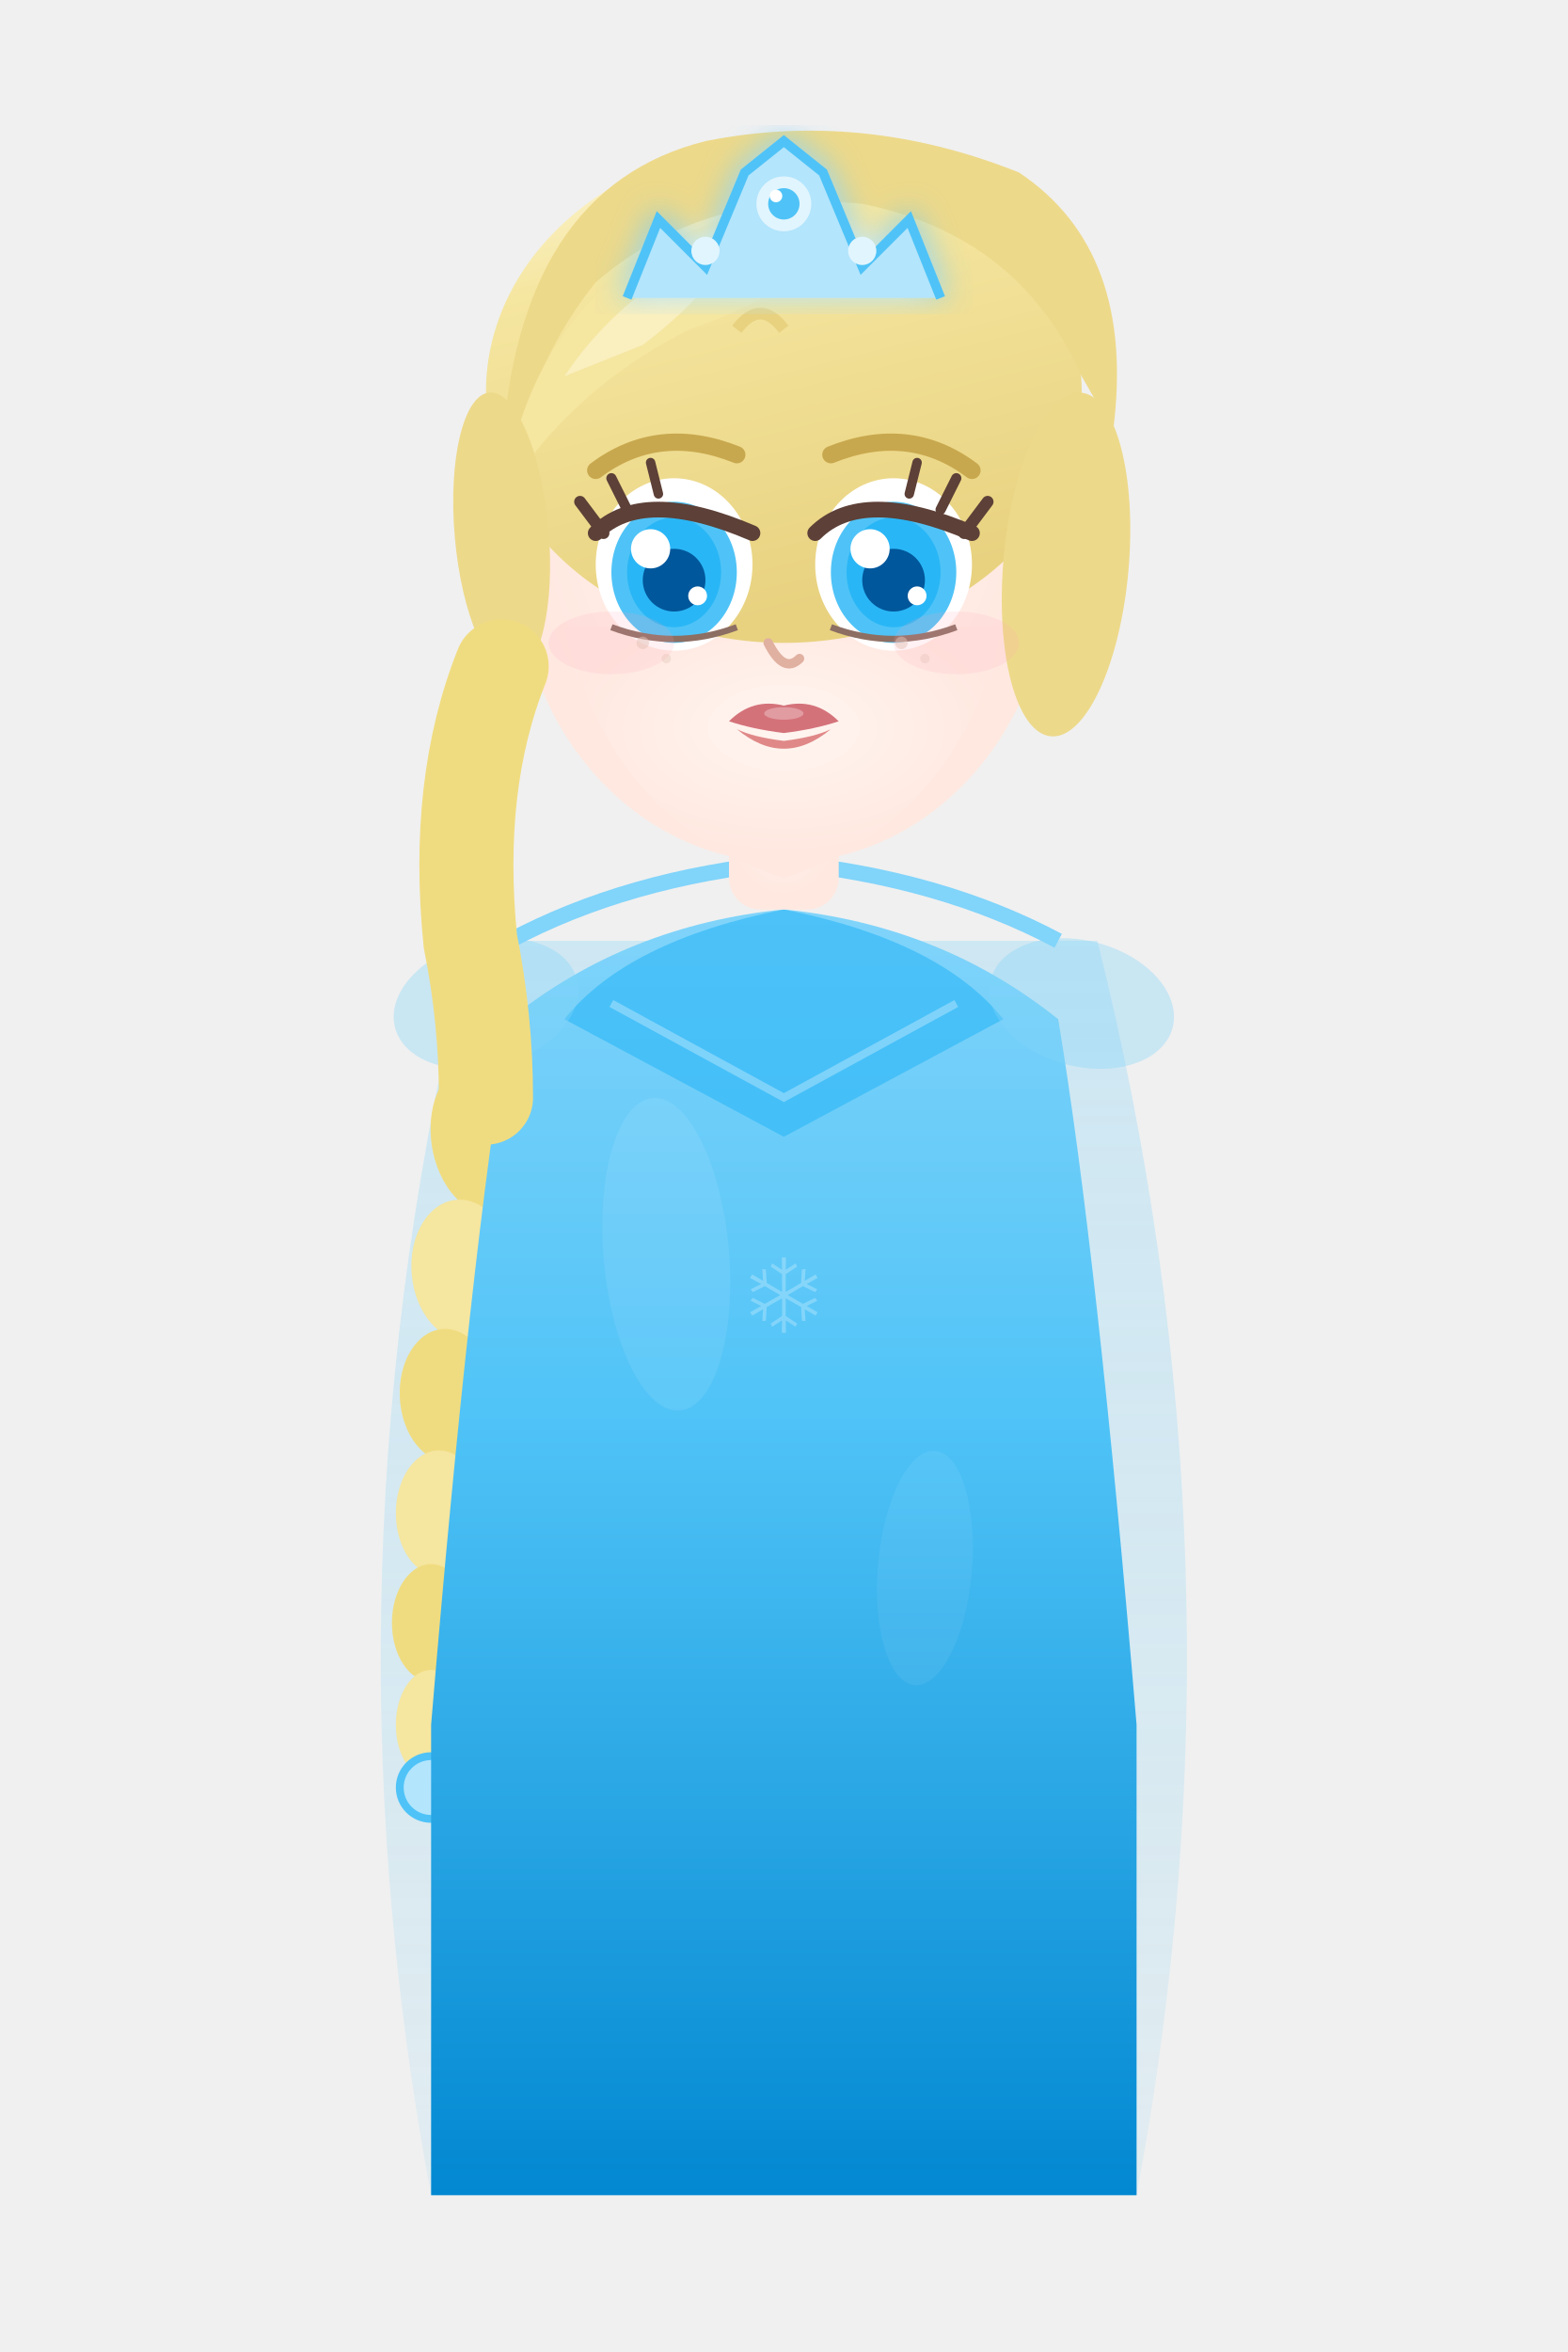
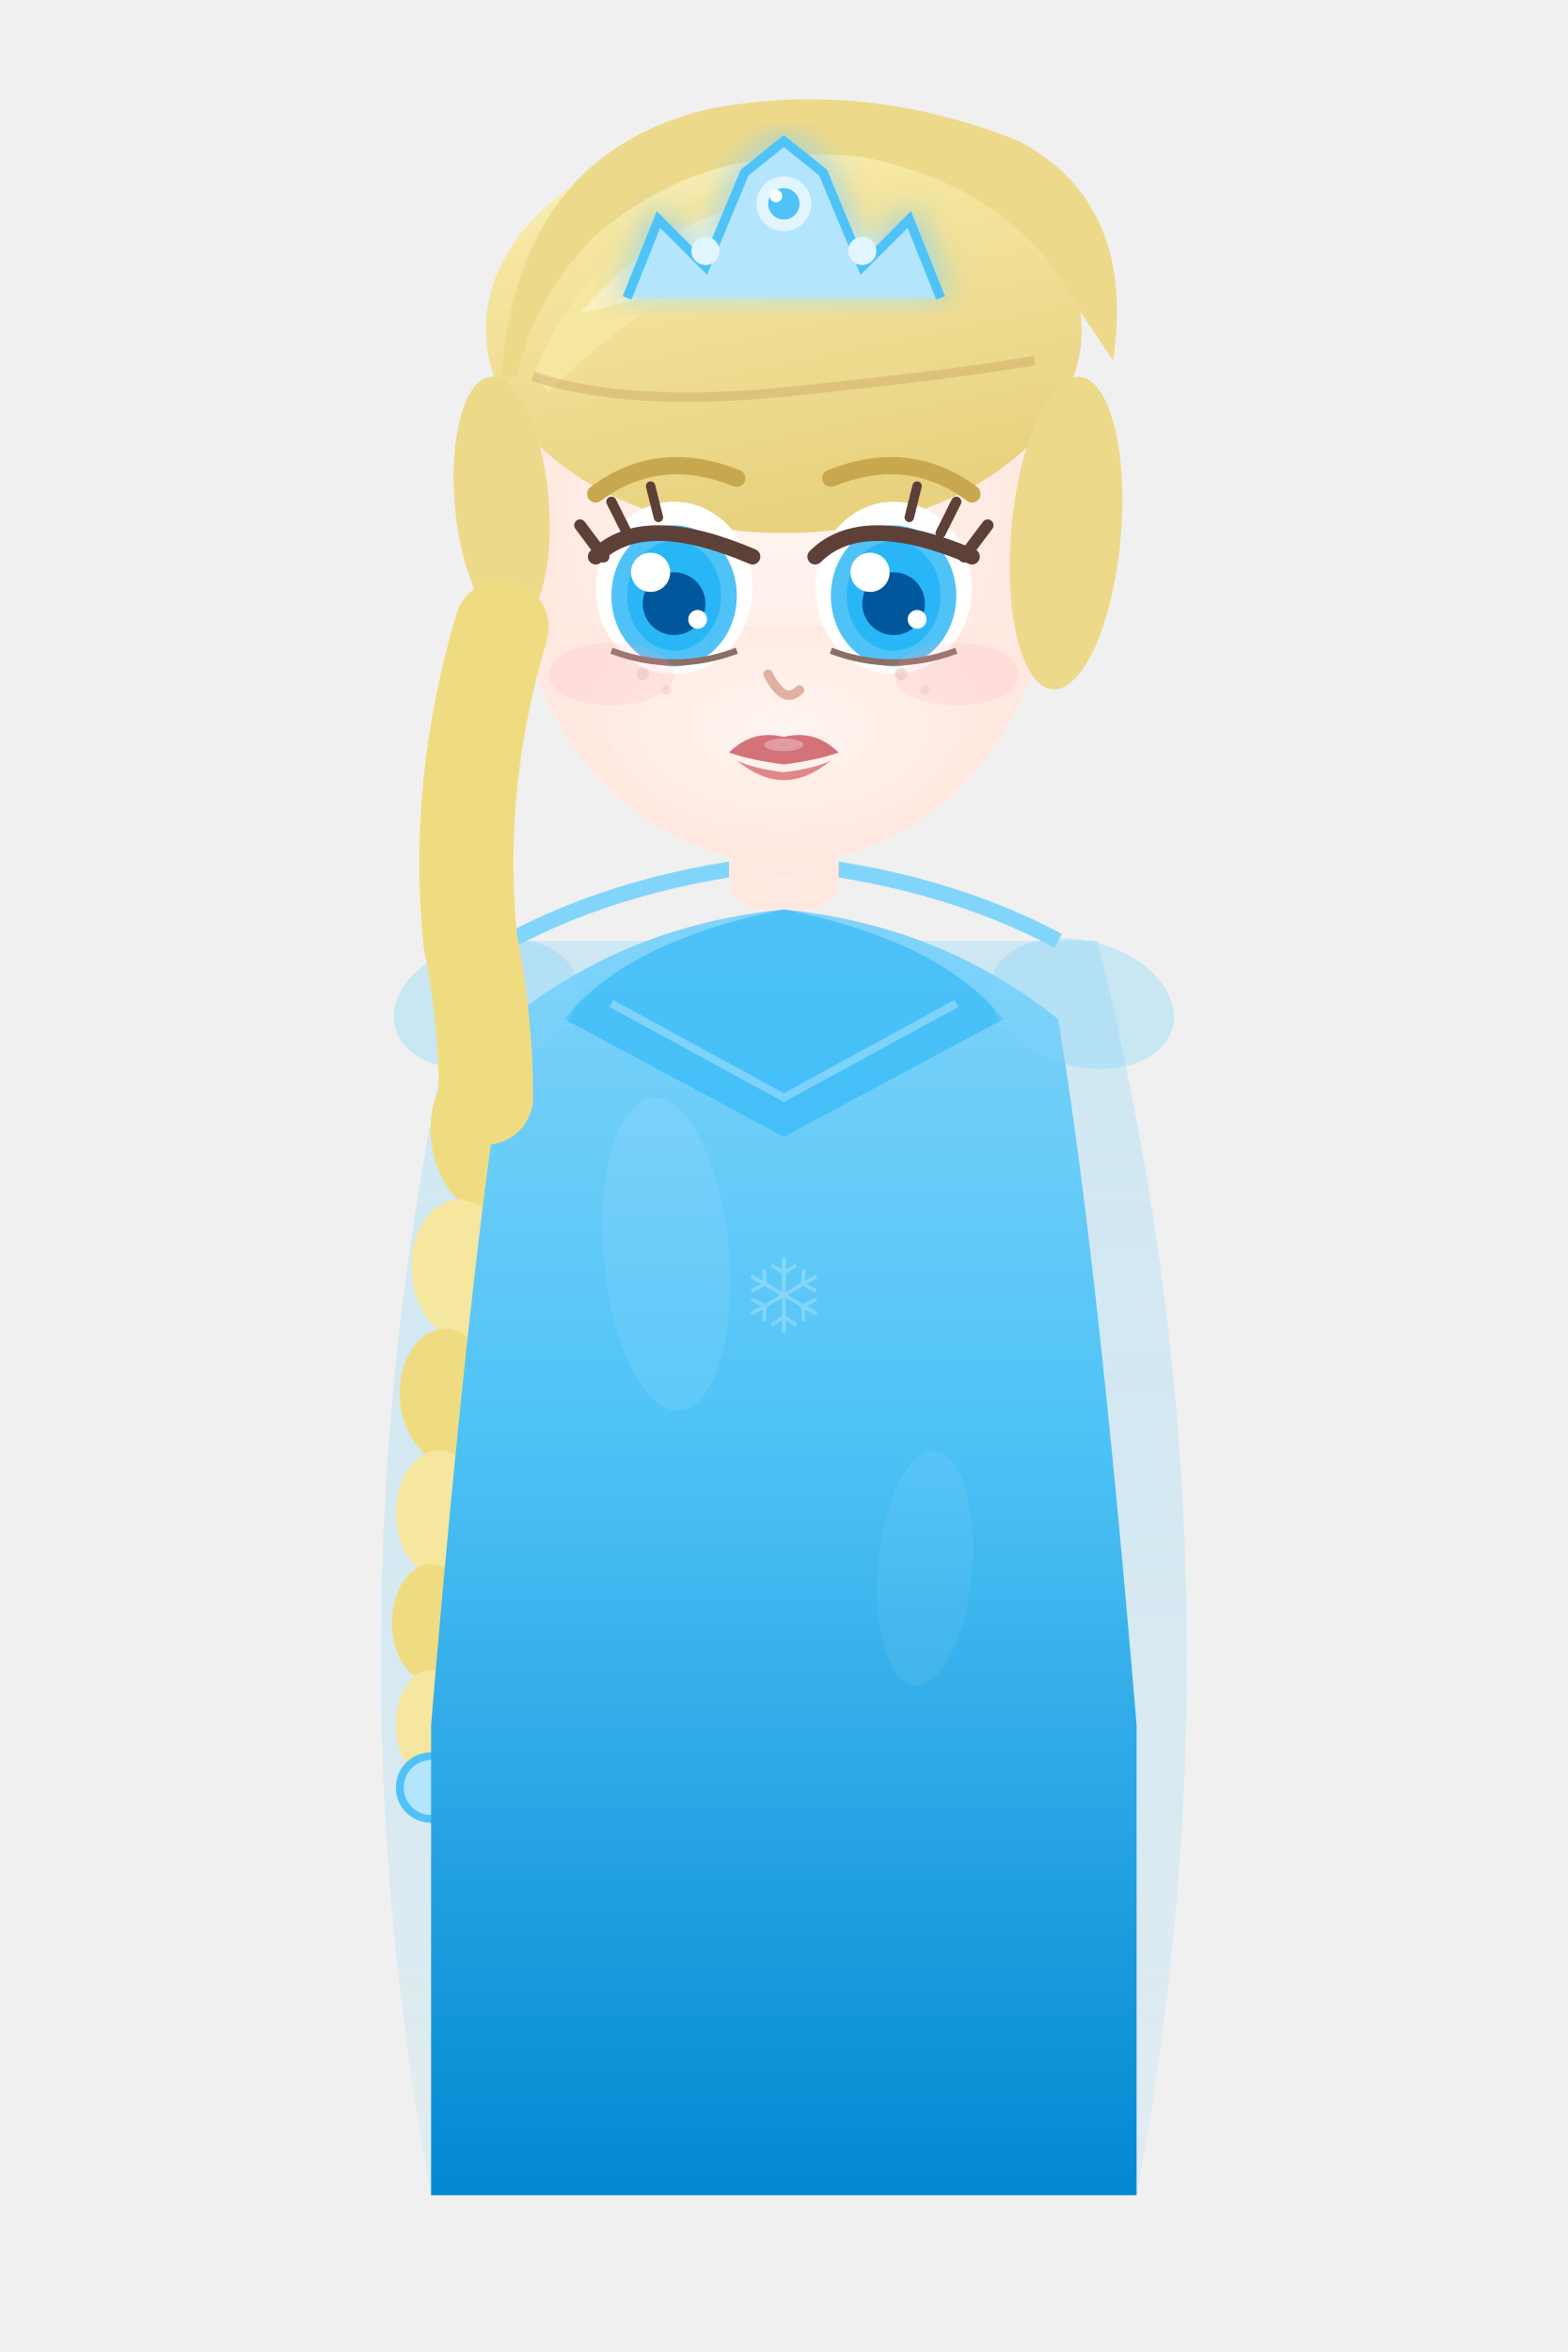
<svg xmlns="http://www.w3.org/2000/svg" viewBox="0 0 200 300" width="200" height="300">
  <defs>
    <linearGradient id="dressGrad" x1="0" y1="0" x2="0" y2="1">
      <stop offset="0%" stop-color="#81D4FA" />
      <stop offset="40%" stop-color="#4FC3F7" />
      <stop offset="100%" stop-color="#0288D1" />
    </linearGradient>
    <linearGradient id="capeGrad" x1="0" y1="0" x2="0" y2="1">
      <stop offset="0%" stop-color="rgba(129,212,250,0.5)" />
      <stop offset="100%" stop-color="rgba(79,195,247,0.15)" />
    </linearGradient>
    <radialGradient id="skinGrad" cx="0.5" cy="0.4" r="0.5">
      <stop offset="0%" stop-color="#FFF5F0" />
      <stop offset="100%" stop-color="#FFE8E0" />
    </radialGradient>
    <linearGradient id="hairGrad" x1="0" y1="0" x2="0.3" y2="1">
      <stop offset="0%" stop-color="#FFF8DC" />
      <stop offset="30%" stop-color="#F5E6A0" />
      <stop offset="100%" stop-color="#E8D280" />
    </linearGradient>
    <filter id="glow">
      <feGaussianBlur stdDeviation="2" result="blur" />
      <feMerge>
        <feMergeNode in="blur" />
        <feMergeNode in="SourceGraphic" />
      </feMerge>
    </filter>
  </defs>
  <path d="M60,120 Q40,200 55,280 L145,280 Q160,200 140,120" fill="url(#capeGrad)" opacity="0.6" />
  <text x="75" y="220" font-size="12" fill="rgba(255,255,255,0.3)" text-anchor="middle">❄</text>
  <text x="125" y="240" font-size="10" fill="rgba(255,255,255,0.25)" text-anchor="middle">❄</text>
  <text x="100" y="260" font-size="14" fill="rgba(255,255,255,0.2)" text-anchor="middle">❄</text>
  <ellipse cx="62" cy="145" rx="7" ry="10" fill="#F0DC80" transform="rotate(-8,62,145)" />
  <ellipse cx="59" cy="162" rx="6.5" ry="9" fill="#F5E6A0" transform="rotate(-5,59,162)" />
  <ellipse cx="57" cy="178" rx="6" ry="8.5" fill="#F0DC80" transform="rotate(-3,57,178)" />
  <ellipse cx="56" cy="193" rx="5.5" ry="8" fill="#F5E6A0" />
  <ellipse cx="55" cy="207" rx="5" ry="7.5" fill="#F0DC80" />
  <ellipse cx="55" cy="220" rx="4.5" ry="7" fill="#F5E6A0" />
  <circle cx="55" cy="228" r="4" fill="#B3E5FC" stroke="#4FC3F7" stroke-width="1" />
  <path d="M65,130 Q60,160 55,220 L55,280 L145,280 L145,220 Q140,160 135,130 Q120,118 100,116 Q80,118 65,130Z" fill="url(#dressGrad)" />
  <path d="M72,130 L100,145 L128,130 Q120,120 100,116 Q80,120 72,130Z" fill="#29B6F6" opacity="0.6" />
  <path d="M78,128 L100,140 L122,128" stroke="rgba(255,255,255,0.3)" stroke-width="1" fill="none" />
  <path d="M65,120 Q80,112 100,110 Q120,112 135,120" stroke="#81D4FA" stroke-width="2" fill="none" />
  <ellipse cx="85" cy="160" rx="8" ry="20" fill="rgba(255,255,255,0.08)" transform="rotate(-5,85,160)" />
  <ellipse cx="118" cy="200" rx="6" ry="15" fill="rgba(255,255,255,0.06)" transform="rotate(5,118,200)" />
  <text x="100" y="170" font-size="14" fill="rgba(255,255,255,0.25)" text-anchor="middle">❄</text>
  <ellipse cx="62" cy="128" rx="12" ry="8" fill="rgba(129,212,250,0.35)" transform="rotate(-15,62,128)" />
  <ellipse cx="138" cy="128" rx="12" ry="8" fill="rgba(129,212,250,0.35)" transform="rotate(15,138,128)" />
  <rect x="93" y="98" width="14" height="18" rx="4" fill="url(#skinGrad)" />
  <ellipse cx="100" cy="72" rx="34" ry="38" fill="url(#skinGrad)" />
  <path d="M72,80 Q78,105 100,112 Q122,105 128,80" fill="url(#skinGrad)" />
-   <ellipse cx="100" cy="50" rx="38" ry="32" fill="url(#hairGrad)" />
-   <path d="M64,58 Q66,24 90,18 Q110,14 130,22 Q145,32 142,55 L138,48 Q130,30 110,26 Q90,24 76,36 Q68,46 66,58Z" fill="#EDD98A" />
-   <path d="M66,55 Q72,35 92,28 Q102,26 108,30 Q100,38 88,42 Q76,48 68,58Z" fill="#F5E6A0" />
-   <path d="M72,48 Q80,36 95,30 Q90,38 82,44Z" fill="#FFF8DC" opacity="0.5" />
-   <path d="M94,42 Q97,38 100,42" stroke="#E8D280" stroke-width="1.5" fill="none" />
-   <ellipse cx="136" cy="72" rx="8" ry="22" fill="#EDD98A" transform="rotate(5,136,72)" />
-   <ellipse cx="64" cy="68" rx="6" ry="18" fill="#EDD98A" transform="rotate(-5,64,68)" />
-   <path d="M64,85 Q58,100 60,120 Q62,130 62,140" stroke="#F0DC80" stroke-width="12" fill="none" stroke-linecap="round" />
-   <ellipse cx="86" cy="72" rx="10" ry="11" fill="white" />
-   <ellipse cx="86" cy="73" rx="8" ry="9" fill="#4FC3F7" />
-   <ellipse cx="86" cy="73" rx="6" ry="7" fill="#29B6F6" />
-   <circle cx="86" cy="74" r="4" fill="#01579B" />
-   <circle cx="83" cy="70" r="2.5" fill="white" />
-   <circle cx="89" cy="76" r="1.2" fill="white" />
-   <path d="M76,68 Q82,62 96,68" stroke="#5D4037" stroke-width="2" fill="none" stroke-linecap="round" />
-   <line x1="77" y1="68" x2="74" y2="64" stroke="#5D4037" stroke-width="1.5" stroke-linecap="round" />
-   <line x1="80" y1="65" x2="78" y2="61" stroke="#5D4037" stroke-width="1.3" stroke-linecap="round" />
-   <line x1="84" y1="63" x2="83" y2="59" stroke="#5D4037" stroke-width="1.2" stroke-linecap="round" />
-   <path d="M78,80 Q86,83 94,80" stroke="#8D6E63" stroke-width="0.8" fill="none" />
-   <ellipse cx="114" cy="72" rx="10" ry="11" fill="white" />
-   <ellipse cx="114" cy="73" rx="8" ry="9" fill="#4FC3F7" />
-   <ellipse cx="114" cy="73" rx="6" ry="7" fill="#29B6F6" />
-   <circle cx="114" cy="74" r="4" fill="#01579B" />
-   <circle cx="111" cy="70" r="2.5" fill="white" />
-   <circle cx="117" cy="76" r="1.2" fill="white" />
-   <path d="M104,68 Q110,62 124,68" stroke="#5D4037" stroke-width="2" fill="none" stroke-linecap="round" />
-   <line x1="123" y1="68" x2="126" y2="64" stroke="#5D4037" stroke-width="1.5" stroke-linecap="round" />
-   <line x1="120" y1="65" x2="122" y2="61" stroke="#5D4037" stroke-width="1.3" stroke-linecap="round" />
-   <line x1="116" y1="63" x2="117" y2="59" stroke="#5D4037" stroke-width="1.2" stroke-linecap="round" />
-   <path d="M106,80 Q114,83 122,80" stroke="#8D6E63" stroke-width="0.8" fill="none" />
-   <path d="M76,60 Q84,54 94,58" stroke="#C8A84E" stroke-width="2.2" fill="none" stroke-linecap="round" />
-   <path d="M106,58 Q116,54 124,60" stroke="#C8A84E" stroke-width="2.2" fill="none" stroke-linecap="round" />
-   <path d="M98,82 Q100,86 102,84" stroke="#E0B0A0" stroke-width="1.2" fill="none" stroke-linecap="round" />
-   <circle cx="82" cy="82" r="0.8" fill="#E0C8B8" opacity="0.5" />
-   <circle cx="85" cy="84" r="0.6" fill="#E0C8B8" opacity="0.4" />
-   <circle cx="115" cy="82" r="0.8" fill="#E0C8B8" opacity="0.5" />
-   <circle cx="118" cy="84" r="0.6" fill="#E0C8B8" opacity="0.4" />
-   <path d="M93,92 Q96,89 100,90 Q104,89 107,92 Q104,93 100,93.5 Q96,93 93,92Z" fill="#D4727A" />
-   <path d="M94,93 Q100,98 106,93 Q104,94 100,94.5 Q96,94 94,93Z" fill="#E08888" />
-   <ellipse cx="100" cy="91" rx="2.5" ry="0.8" fill="rgba(255,255,255,0.3)" />
-   <ellipse cx="78" cy="82" rx="8" ry="4" fill="rgba(255,160,180,0.15)" />
-   <ellipse cx="122" cy="82" rx="8" ry="4" fill="rgba(255,160,180,0.15)" />
+   <ellipse cx="100" cy="42" rx="38" ry="26" fill="url(#hairGrad)" />
+   <path d="M64,48 Q66,20 90,14 Q110,10 130,18 Q145,26 142,46 L138,40 Q130,24 110,20 Q90,18 76,30 Q68,38 66,48Z" fill="#EDD98A" />
+   <path d="M68,48 Q74,32 92,24 Q100,22 106,26 Q98,32 88,36 Q78,42 70,50Z" fill="#F5E6A0" />
+   <path d="M74,40 Q82,30 95,26 Q90,32 82,38Z" fill="#FFF8DC" opacity="0.5" />
+   <path d="M68,48 Q80,52 100,50 Q120,48 132,46" stroke="rgba(180,140,80,0.3)" stroke-width="1.2" fill="none" />
+   <ellipse cx="136" cy="68" rx="7" ry="20" fill="#EDD98A" transform="rotate(5,136,68)" />
+   <ellipse cx="64" cy="64" rx="6" ry="16" fill="#EDD98A" transform="rotate(-5,64,64)" />
+   <path d="M64,80 Q58,100 60,120 Q62,130 62,140" stroke="#F0DC80" stroke-width="12" fill="none" stroke-linecap="round" />
+   <ellipse cx="86" cy="75" rx="10" ry="11" fill="white" />
+   <ellipse cx="86" cy="76" rx="8" ry="9" fill="#4FC3F7" />
+   <ellipse cx="86" cy="76" rx="6" ry="7" fill="#29B6F6" />
+   <circle cx="86" cy="77" r="4" fill="#01579B" />
+   <circle cx="83" cy="73" r="2.5" fill="white" />
+   <circle cx="89" cy="79" r="1.2" fill="white" />
+   <path d="M76,71 Q82,65 96,71" stroke="#5D4037" stroke-width="2" fill="none" stroke-linecap="round" />
+   <line x1="77" y1="71" x2="74" y2="67" stroke="#5D4037" stroke-width="1.5" stroke-linecap="round" />
+   <line x1="80" y1="68" x2="78" y2="64" stroke="#5D4037" stroke-width="1.3" stroke-linecap="round" />
+   <line x1="84" y1="66" x2="83" y2="62" stroke="#5D4037" stroke-width="1.2" stroke-linecap="round" />
+   <path d="M78,83 Q86,86 94,83" stroke="#8D6E63" stroke-width="0.8" fill="none" />
+   <ellipse cx="114" cy="75" rx="10" ry="11" fill="white" />
+   <ellipse cx="114" cy="76" rx="8" ry="9" fill="#4FC3F7" />
+   <ellipse cx="114" cy="76" rx="6" ry="7" fill="#29B6F6" />
+   <circle cx="114" cy="77" r="4" fill="#01579B" />
+   <circle cx="111" cy="73" r="2.5" fill="white" />
+   <circle cx="117" cy="79" r="1.2" fill="white" />
+   <path d="M104,71 Q110,65 124,71" stroke="#5D4037" stroke-width="2" fill="none" stroke-linecap="round" />
+   <line x1="123" y1="71" x2="126" y2="67" stroke="#5D4037" stroke-width="1.5" stroke-linecap="round" />
+   <line x1="120" y1="68" x2="122" y2="64" stroke="#5D4037" stroke-width="1.3" stroke-linecap="round" />
+   <line x1="116" y1="66" x2="117" y2="62" stroke="#5D4037" stroke-width="1.2" stroke-linecap="round" />
+   <path d="M106,83 Q114,86 122,83" stroke="#8D6E63" stroke-width="0.8" fill="none" />
+   <path d="M76,63 Q84,57 94,61" stroke="#C8A84E" stroke-width="2.2" fill="none" stroke-linecap="round" />
+   <path d="M106,61 Q116,57 124,63" stroke="#C8A84E" stroke-width="2.2" fill="none" stroke-linecap="round" />
+   <path d="M98,86 Q100,90 102,88" stroke="#E0B0A0" stroke-width="1.2" fill="none" stroke-linecap="round" />
+   <circle cx="82" cy="86" r="0.8" fill="#E0C8B8" opacity="0.5" />
+   <circle cx="85" cy="88" r="0.6" fill="#E0C8B8" opacity="0.4" />
+   <circle cx="115" cy="86" r="0.8" fill="#E0C8B8" opacity="0.5" />
+   <circle cx="118" cy="88" r="0.6" fill="#E0C8B8" opacity="0.4" />
+   <path d="M93,96 Q96,93 100,94 Q104,93 107,96 Q104,97 100,97.5 Q96,97 93,96Z" fill="#D4727A" />
+   <path d="M94,97 Q100,102 106,97 Q104,98 100,98.5 Q96,98 94,97Z" fill="#E08888" />
+   <ellipse cx="100" cy="95" rx="2.5" ry="0.8" fill="rgba(255,255,255,0.3)" />
+   <ellipse cx="78" cy="86" rx="8" ry="4" fill="rgba(255,160,180,0.15)" />
+   <ellipse cx="122" cy="86" rx="8" ry="4" fill="rgba(255,160,180,0.15)" />
  <g filter="url(#glow)">
    <path d="M80,38 L84,28 L90,34 L95,22 L100,18 L105,22 L110,34 L116,28 L120,38" fill="#B3E5FC" stroke="#4FC3F7" stroke-width="1.2" />
    <circle cx="100" cy="26" r="3.5" fill="#E1F5FE" />
    <circle cx="100" cy="26" r="2" fill="#4FC3F7" />
    <circle cx="99" cy="25" r="0.8" fill="white" />
    <circle cx="90" cy="32" r="1.8" fill="#E1F5FE" />
    <circle cx="110" cy="32" r="1.8" fill="#E1F5FE" />
  </g>
</svg>
